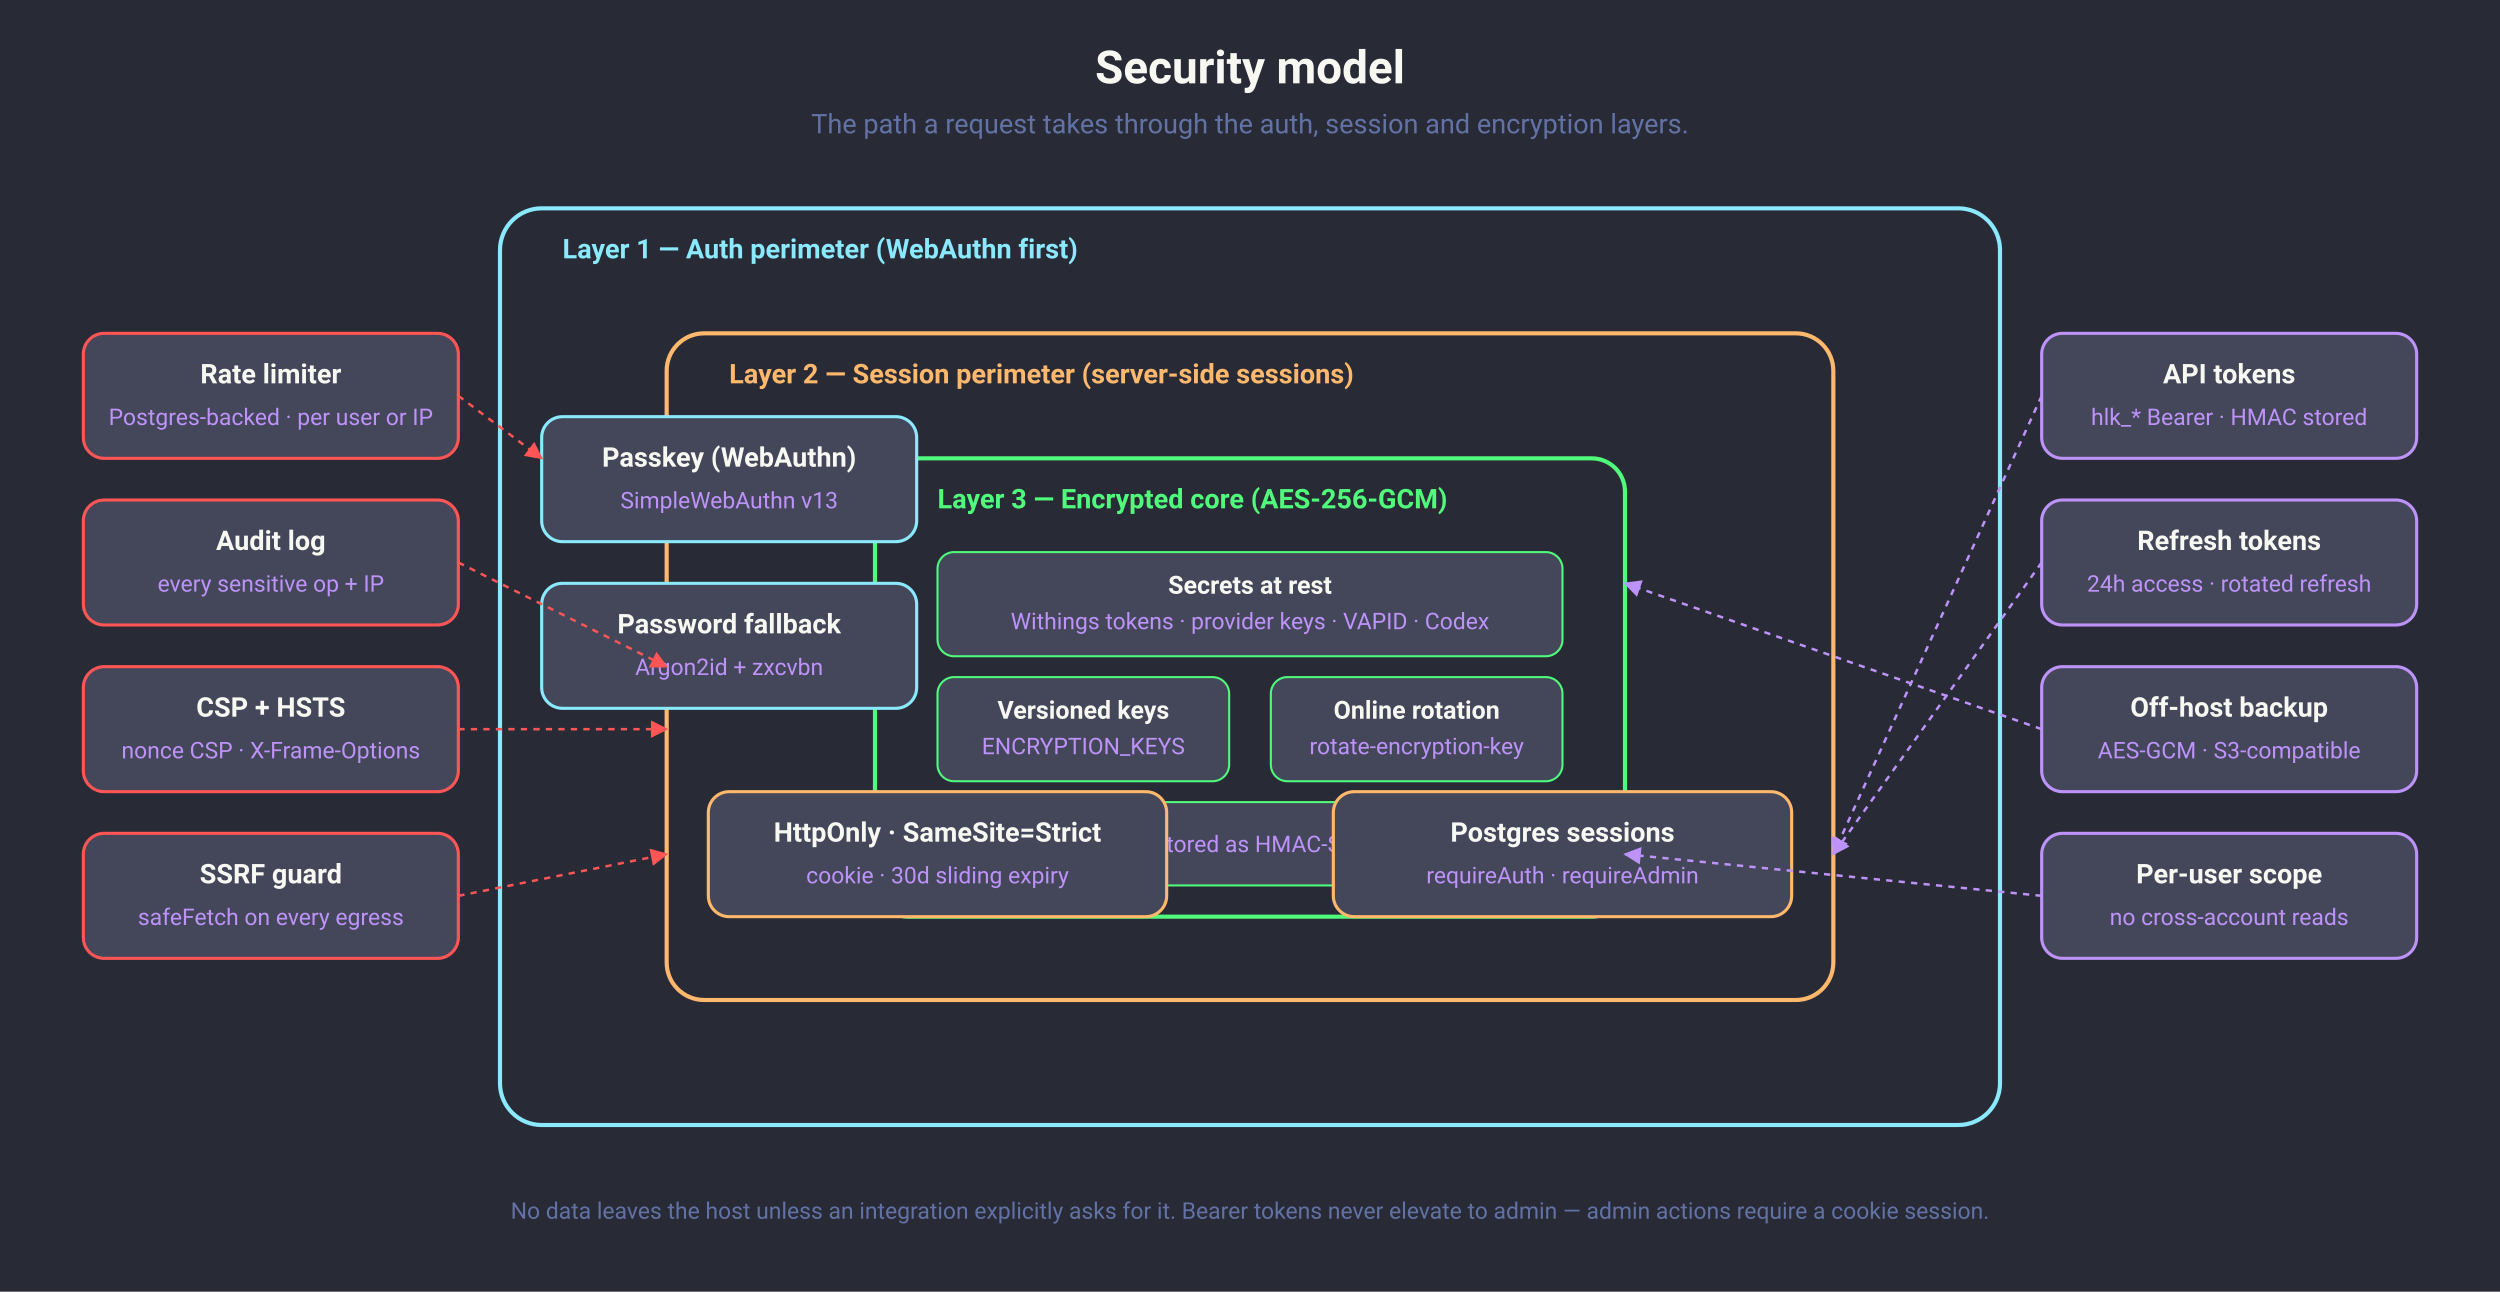
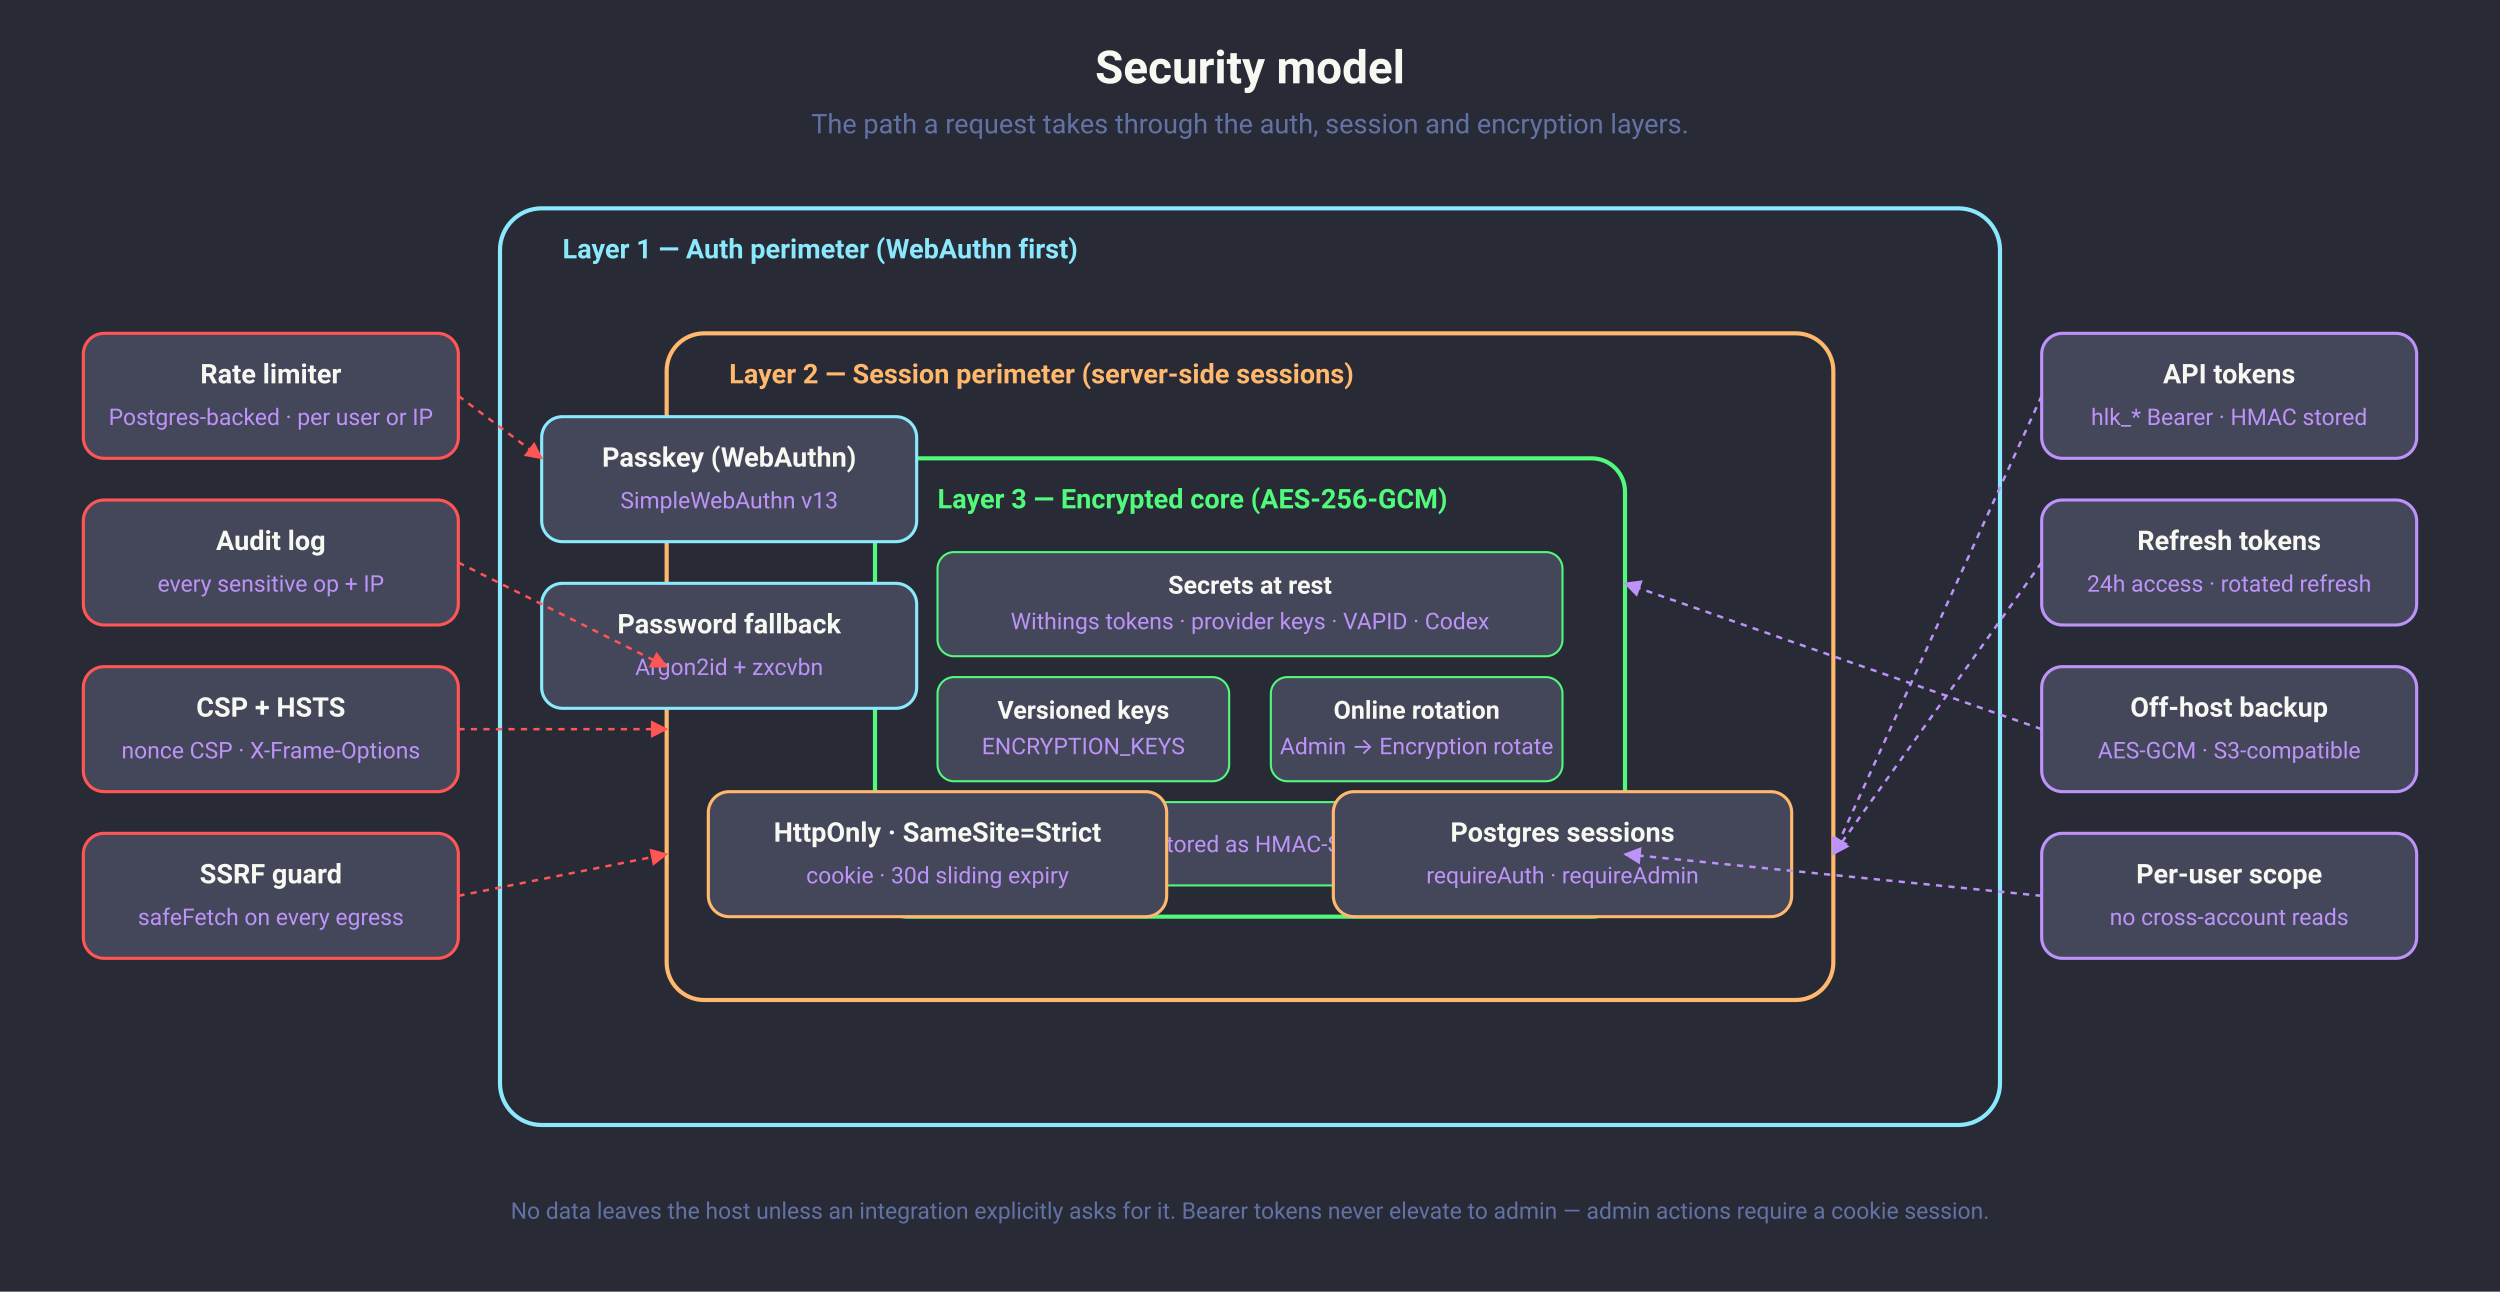
<svg xmlns="http://www.w3.org/2000/svg" viewBox="0 0 1200 620" font-family="ui-sans-serif, -apple-system, Segoe UI, Roboto, sans-serif" role="img" aria-labelledby="title desc">
  <rect x="0" y="0" width="1200" height="620" fill="#282a36" />
  <text x="600" y="40" fill="#f8f8f2" font-size="22" font-weight="700" text-anchor="middle">Security model</text>
  <text x="600" y="64" fill="#6272a4" font-size="13" text-anchor="middle">The path a request takes through the auth, session and encryption layers.</text>
  <g>
    <rect x="240" y="100" width="720" height="440" rx="20" fill="none" stroke="#8be9fd" stroke-width="2" />
    <text x="270" y="124" fill="#8be9fd" font-size="13" font-weight="700">Layer 1 — Auth perimeter (WebAuthn first)</text>
  </g>
  <g>
    <rect x="320" y="160" width="560" height="320" rx="18" fill="none" stroke="#ffb86c" stroke-width="2" />
    <text x="350" y="184" fill="#ffb86c" font-size="13" font-weight="700">Layer 2 — Session perimeter (server-side sessions)</text>
  </g>
  <g>
    <rect x="420" y="220" width="360" height="220" rx="16" fill="none" stroke="#50fa7b" stroke-width="2" />
    <text x="450" y="244" fill="#50fa7b" font-size="13" font-weight="700">Layer 3 — Encrypted core (AES-256-GCM)</text>
    <rect x="450" y="265" width="300" height="50" rx="8" fill="#44475a" stroke="#50fa7b" stroke-width="1" />
    <text x="600" y="285" text-anchor="middle" fill="#f8f8f2" font-size="12" font-weight="600">Secrets at rest</text>
    <text x="600" y="302" text-anchor="middle" fill="#bd93f9" font-size="11">Withings tokens · provider keys · VAPID · Codex</text>
    <rect x="450" y="325" width="140" height="50" rx="8" fill="#44475a" stroke="#50fa7b" stroke-width="1" />
    <text x="520" y="345" text-anchor="middle" fill="#f8f8f2" font-size="12" font-weight="600">Versioned keys</text>
    <text x="520" y="362" text-anchor="middle" fill="#bd93f9" font-size="11">ENCRYPTION_KEYS</text>
    <rect x="610" y="325" width="140" height="50" rx="8" fill="#44475a" stroke="#50fa7b" stroke-width="1" />
    <text x="680" y="345" text-anchor="middle" fill="#f8f8f2" font-size="12" font-weight="600">Online rotation</text>
-     <text x="680" y="362" text-anchor="middle" fill="#bd93f9" font-size="11">rotate-encryption-key</text>
+     <text x="680" y="362" text-anchor="middle" fill="#bd93f9" font-size="11">Admin → Encryption rotate</text>
    <rect x="450" y="385" width="300" height="40" rx="8" fill="#44475a" stroke="#50fa7b" stroke-width="1" />
    <text x="600" y="409" text-anchor="middle" fill="#bd93f9" font-size="11">Bearer tokens stored as HMAC-SHA256 digests</text>
  </g>
  <g>
    <rect x="260" y="200" width="180" height="60" rx="10" fill="#44475a" stroke="#8be9fd" stroke-width="1.5" />
    <text x="350" y="224" text-anchor="middle" fill="#f8f8f2" font-size="13" font-weight="600">Passkey (WebAuthn)</text>
    <text x="350" y="244" text-anchor="middle" fill="#bd93f9" font-size="11">SimpleWebAuthn v13</text>
    <rect x="260" y="280" width="180" height="60" rx="10" fill="#44475a" stroke="#8be9fd" stroke-width="1.5" />
    <text x="350" y="304" text-anchor="middle" fill="#f8f8f2" font-size="13" font-weight="600">Password fallback</text>
    <text x="350" y="324" text-anchor="middle" fill="#bd93f9" font-size="11">Argon2id + zxcvbn</text>
  </g>
  <g>
    <rect x="340" y="380" width="220" height="60" rx="10" fill="#44475a" stroke="#ffb86c" stroke-width="1.5" />
    <text x="450" y="404" text-anchor="middle" fill="#f8f8f2" font-size="13" font-weight="600">HttpOnly · SameSite=Strict</text>
    <text x="450" y="424" text-anchor="middle" fill="#bd93f9" font-size="11">cookie · 30d sliding expiry</text>
    <rect x="640" y="380" width="220" height="60" rx="10" fill="#44475a" stroke="#ffb86c" stroke-width="1.5" />
    <text x="750" y="404" text-anchor="middle" fill="#f8f8f2" font-size="13" font-weight="600">Postgres sessions</text>
    <text x="750" y="424" text-anchor="middle" fill="#bd93f9" font-size="11">requireAuth · requireAdmin</text>
  </g>
  <g>
    <rect x="40" y="160" width="180" height="60" rx="10" fill="#44475a" stroke="#ff5555" stroke-width="1.5" />
    <text x="130" y="184" text-anchor="middle" fill="#f8f8f2" font-size="13" font-weight="600">Rate limiter</text>
    <text x="130" y="204" text-anchor="middle" fill="#bd93f9" font-size="11">Postgres-backed · per user or IP</text>
    <rect x="40" y="240" width="180" height="60" rx="10" fill="#44475a" stroke="#ff5555" stroke-width="1.5" />
    <text x="130" y="264" text-anchor="middle" fill="#f8f8f2" font-size="13" font-weight="600">Audit log</text>
    <text x="130" y="284" text-anchor="middle" fill="#bd93f9" font-size="11">every sensitive op + IP</text>
    <rect x="40" y="320" width="180" height="60" rx="10" fill="#44475a" stroke="#ff5555" stroke-width="1.5" />
    <text x="130" y="344" text-anchor="middle" fill="#f8f8f2" font-size="13" font-weight="600">CSP + HSTS</text>
    <text x="130" y="364" text-anchor="middle" fill="#bd93f9" font-size="11">nonce CSP · X-Frame-Options</text>
    <rect x="40" y="400" width="180" height="60" rx="10" fill="#44475a" stroke="#ff5555" stroke-width="1.5" />
    <text x="130" y="424" text-anchor="middle" fill="#f8f8f2" font-size="13" font-weight="600">SSRF guard</text>
    <text x="130" y="444" text-anchor="middle" fill="#bd93f9" font-size="11">safeFetch on every egress</text>
    <rect x="980" y="160" width="180" height="60" rx="10" fill="#44475a" stroke="#bd93f9" stroke-width="1.5" />
    <text x="1070" y="184" text-anchor="middle" fill="#f8f8f2" font-size="13" font-weight="600">API tokens</text>
    <text x="1070" y="204" text-anchor="middle" fill="#bd93f9" font-size="11">hlk_* Bearer · HMAC stored</text>
    <rect x="980" y="240" width="180" height="60" rx="10" fill="#44475a" stroke="#bd93f9" stroke-width="1.5" />
    <text x="1070" y="264" text-anchor="middle" fill="#f8f8f2" font-size="13" font-weight="600">Refresh tokens</text>
    <text x="1070" y="284" text-anchor="middle" fill="#bd93f9" font-size="11">24h access · rotated refresh</text>
    <rect x="980" y="320" width="180" height="60" rx="10" fill="#44475a" stroke="#bd93f9" stroke-width="1.5" />
    <text x="1070" y="344" text-anchor="middle" fill="#f8f8f2" font-size="13" font-weight="600">Off-host backup</text>
    <text x="1070" y="364" text-anchor="middle" fill="#bd93f9" font-size="11">AES-GCM · S3-compatible</text>
    <rect x="980" y="400" width="180" height="60" rx="10" fill="#44475a" stroke="#bd93f9" stroke-width="1.5" />
    <text x="1070" y="424" text-anchor="middle" fill="#f8f8f2" font-size="13" font-weight="600">Per-user scope</text>
    <text x="1070" y="444" text-anchor="middle" fill="#bd93f9" font-size="11">no cross-account reads</text>
  </g>
  <g stroke="#ff5555" stroke-width="1.2" stroke-dasharray="3 3" fill="none" marker-end="url(#a5-r)">
    <path d="M220 190 L 260 220" />
    <path d="M220 270 L 320 320" />
    <path d="M220 350 L 320 350" />
    <path d="M220 430 L 320 410" />
  </g>
  <g stroke="#bd93f9" stroke-width="1.2" stroke-dasharray="3 3" fill="none" marker-end="url(#a5-pu)">
    <path d="M980 190 L 880 410" />
    <path d="M980 270 L 880 410" />
    <path d="M980 350 L 780 280" />
    <path d="M980 430 L 780 410" />
  </g>
  <text x="600" y="585" fill="#6272a4" font-size="11" text-anchor="middle">No data leaves the host unless an integration explicitly asks for it. Bearer tokens never elevate to admin — admin actions require a cookie session.</text>
  <defs>
    <marker id="a5-r" viewBox="0 0 10 10" refX="9" refY="5" markerWidth="7" markerHeight="7" orient="auto">
      <path d="M0,0 L10,5 L0,10 z" fill="#ff5555" />
    </marker>
    <marker id="a5-pu" viewBox="0 0 10 10" refX="9" refY="5" markerWidth="7" markerHeight="7" orient="auto">
      <path d="M0,0 L10,5 L0,10 z" fill="#bd93f9" />
    </marker>
  </defs>
</svg>
